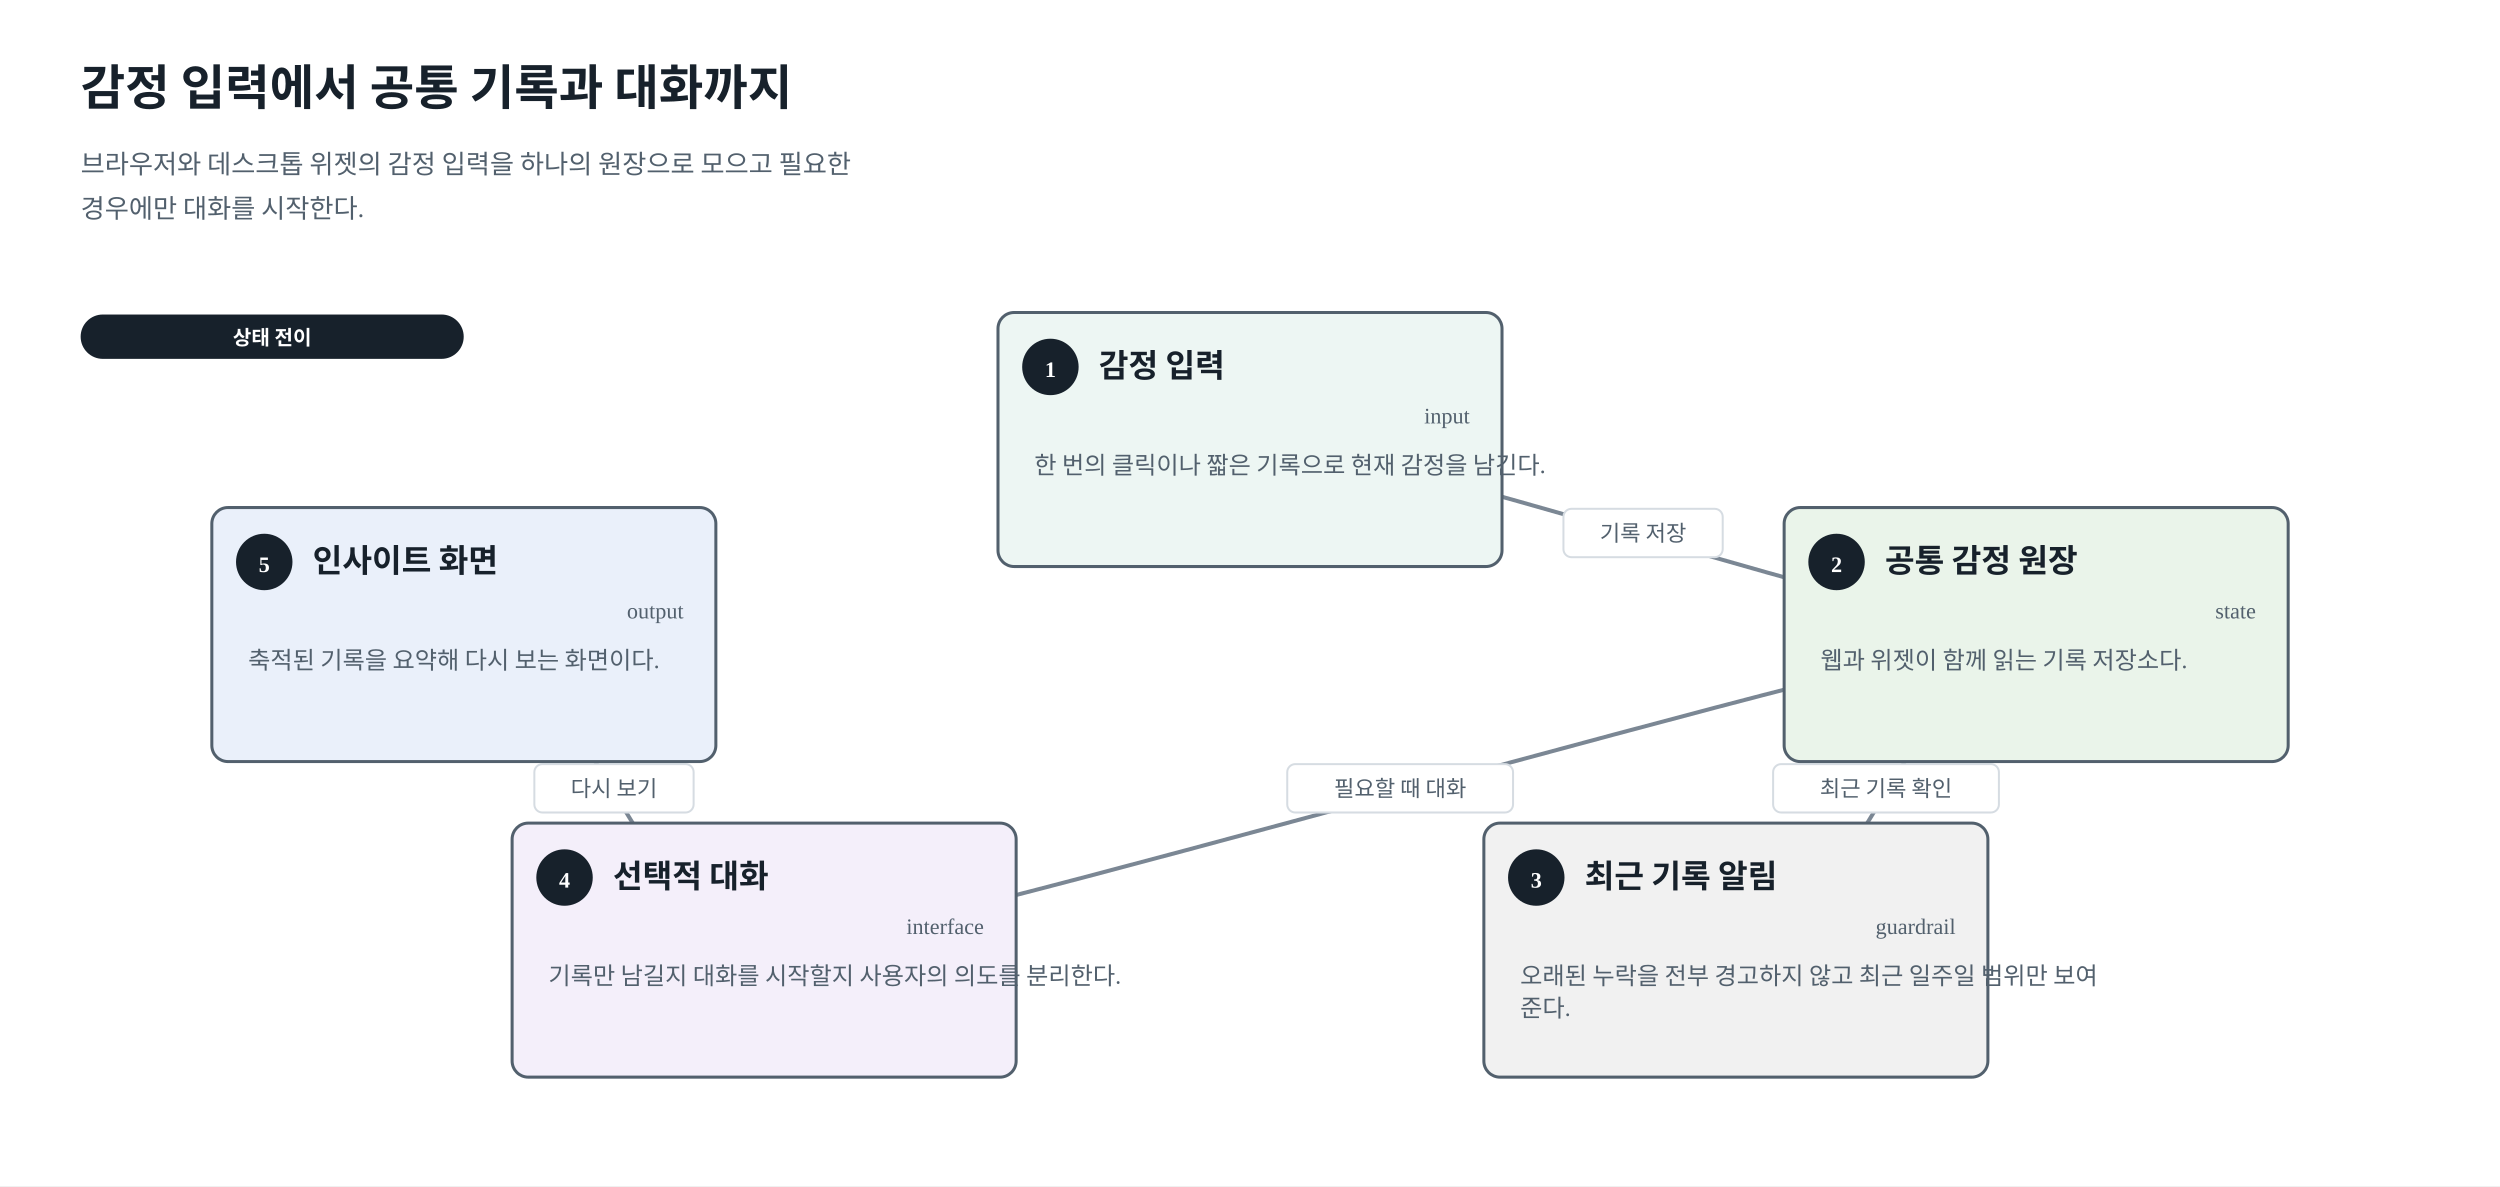
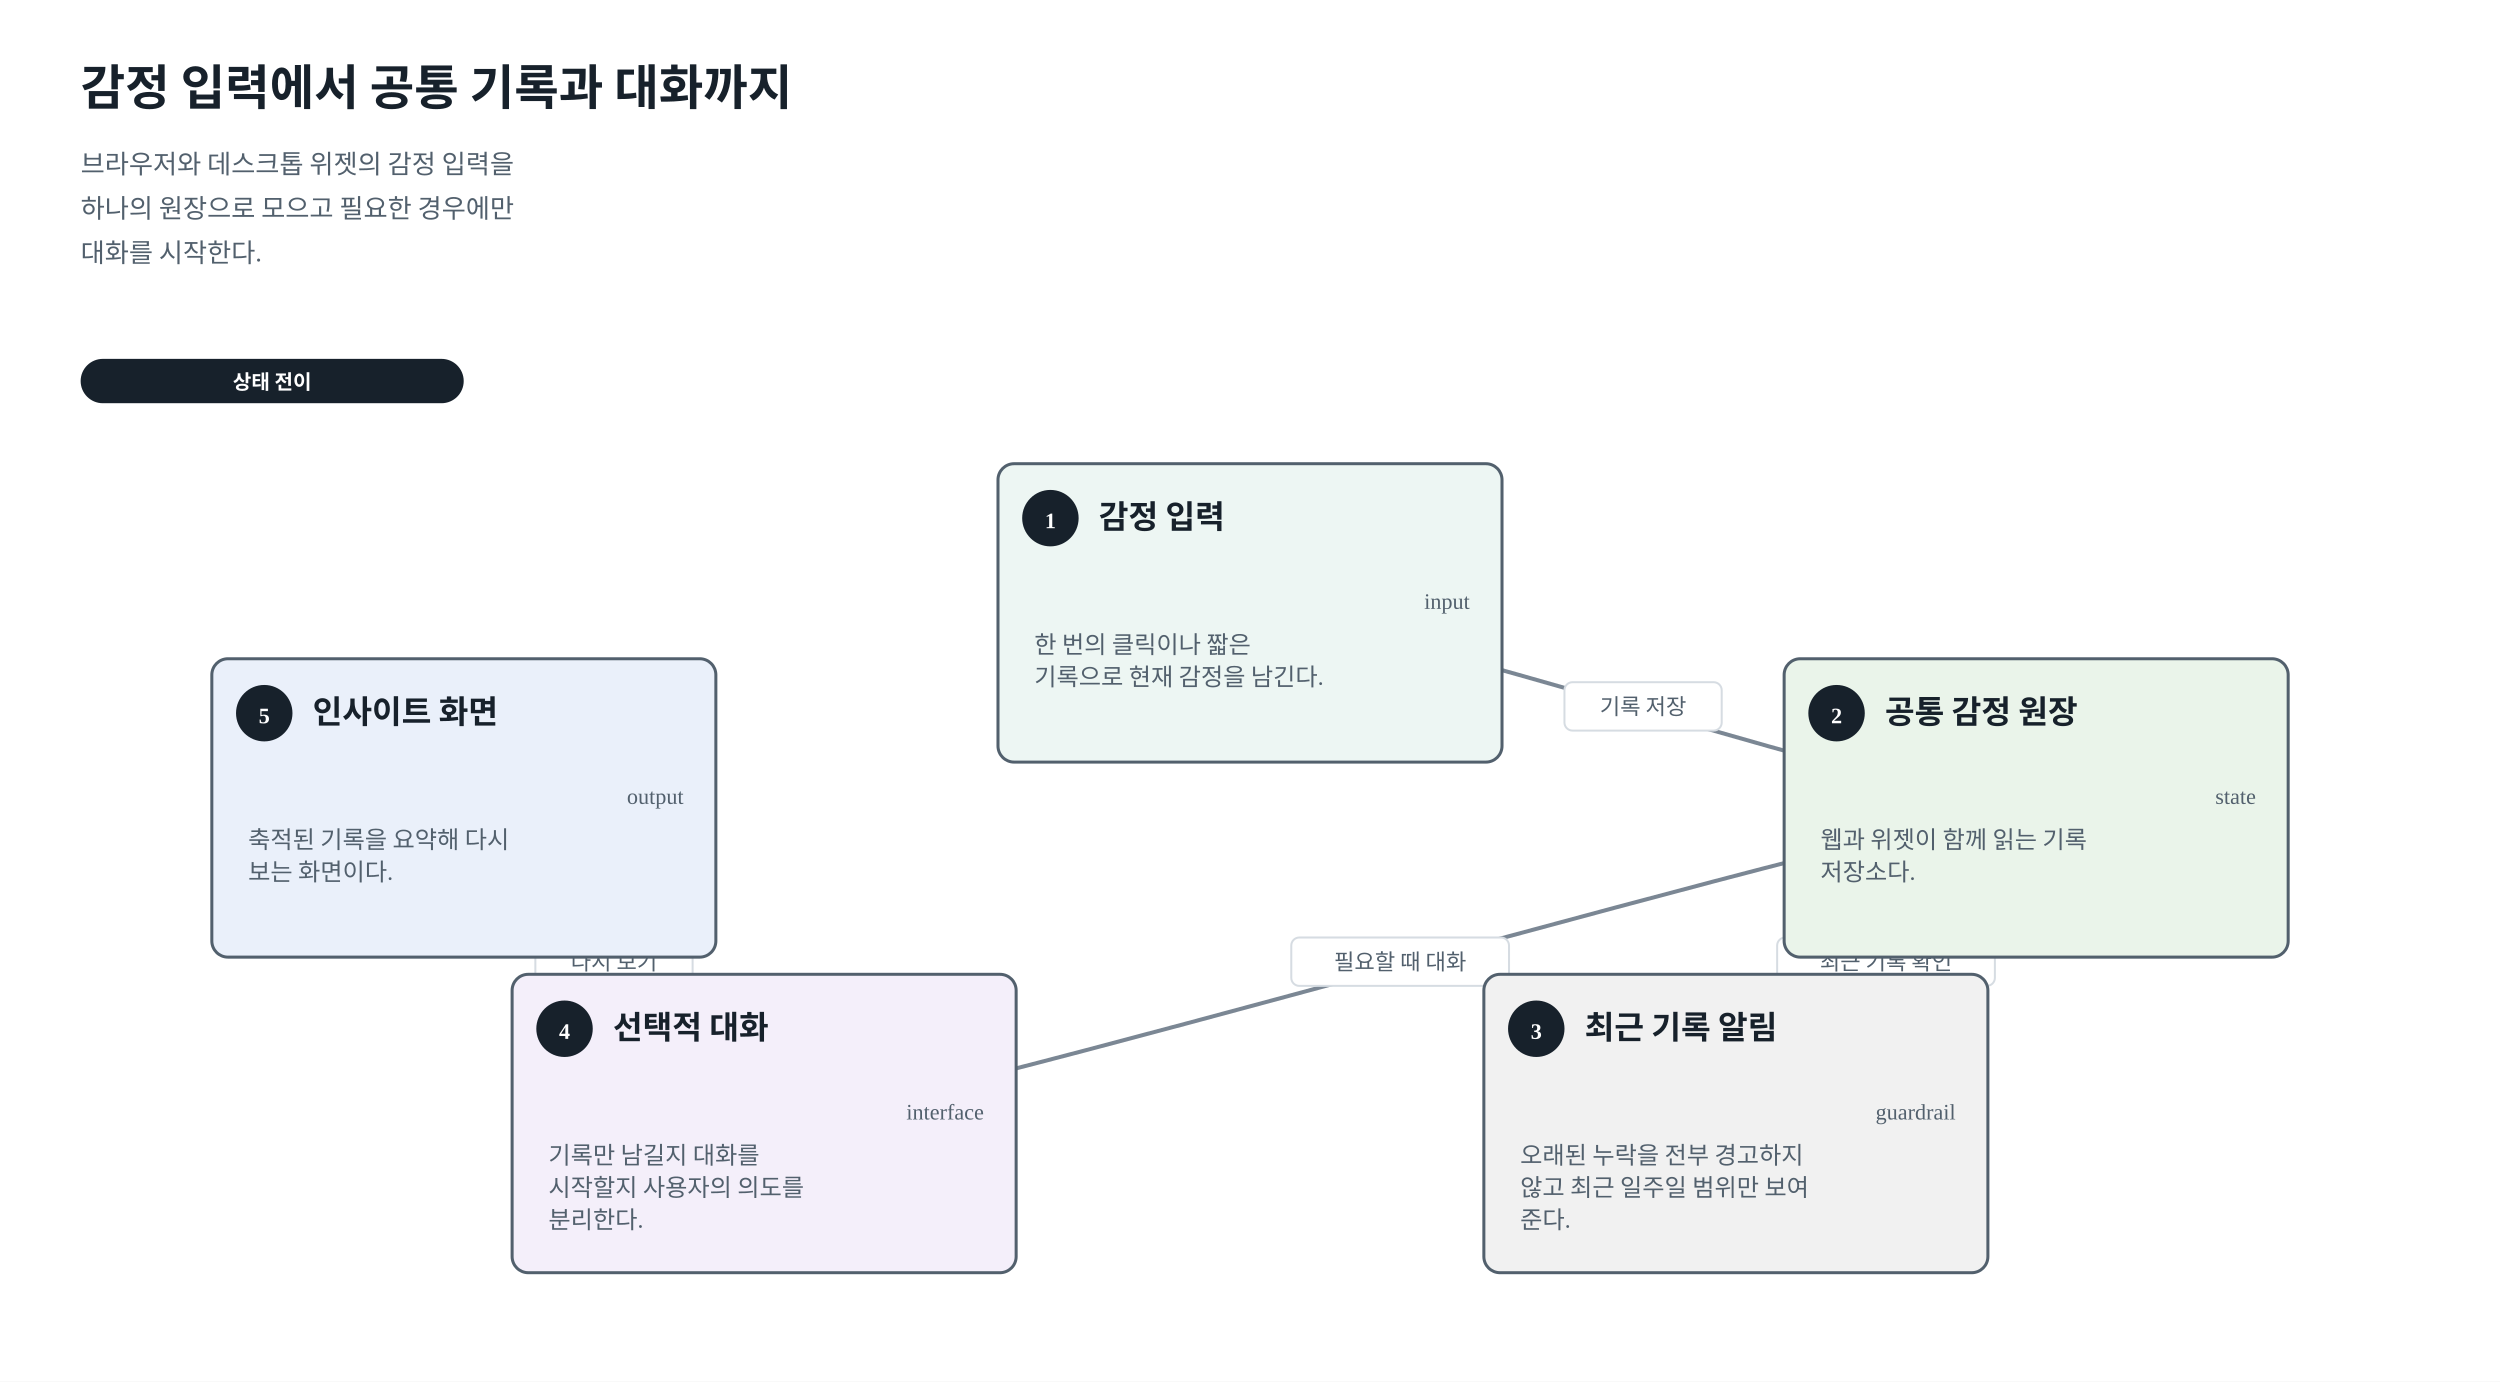
- <svg xmlns="http://www.w3.org/2000/svg" viewBox="0 0 1240 588.262" role="img" aria-labelledby="system-map-title system-map-desc">
+ <svg xmlns="http://www.w3.org/2000/svg" viewBox="0 0 1240 685.262" role="img" aria-labelledby="system-map-title system-map-desc">
  <defs>
    <marker id="system-map-arrow" viewBox="0 0 10 10" refX="5" refY="5" markerWidth="7" markerHeight="7" orient="auto-start-reverse">
      <path d="M 0 0 L 10 5 L 0 10 z" fill="#52606d" />
    </marker>
  </defs>
-   <rect width="1240" height="588.262" fill="#ffffff" />
+   <rect width="1240" height="685.262" fill="#ffffff" />
  <text fill="#17212b" font-size="24" font-weight="700">
    <tspan x="40" y="52">감정 입력에서 공통 기록과 대화까지</tspan>
  </text>
  <text fill="#52606d" font-size="13">
-     <tspan x="40" y="86">브라우저와 데스크톱 위젯의 감정 입력을 하나의 원장으로 모으고 필요한</tspan>
-     <tspan x="40" y="108">경우에만 대화를 시작한다.</tspan>
+     <tspan x="40" y="86">브라우저와 데스크톱 위젯의 감정 입력을</tspan>
+     <tspan x="40" y="108">하나의 원장으로 모으고 필요한 경우에만</tspan>
+     <tspan x="40" y="130">대화를 시작한다.</tspan>
  </text>
-   <rect x="40" y="156" width="190" height="22" rx="11" fill="#17212b" />
-   <text x="135" y="171" text-anchor="middle" fill="#ffffff" font-size="10" font-weight="700">상태 전이</text>
+   <rect x="40" y="178" width="190" height="22" rx="11" fill="#17212b" />
+   <text x="135" y="193" text-anchor="middle" fill="#ffffff" font-size="10" font-weight="700">상태 전이</text>
  <g data-flow="flow-01">
-     <path d="M 620 218 C 674 218, 955.933 314.738, 1009.93 314.738" fill="none" stroke="#7b8794" stroke-width="2" marker-end="url(#system-map-arrow)" />
-     <rect x="775.467" y="252.369" width="79" height="24" rx="4" fill="#ffffff" stroke="#d6dce2" />
-     <text x="814.967" y="268.369" text-anchor="middle" fill="#52606d" font-size="11">기록 저장</text>
+     <path d="M 620 304 C 674 304, 955.933 400.738, 1009.93 400.738" fill="none" stroke="#7b8794" stroke-width="2" marker-end="url(#system-map-arrow)" />
+     <rect x="775.967" y="338.369" width="78" height="24" rx="4" fill="#ffffff" stroke="#d6dce2" />
+     <text x="814.967" y="354.369" text-anchor="middle" fill="#52606d" font-size="11">기록 저장</text>
  </g>
  <g data-flow="flow-02">
-     <path d="M 1009.93 314.738 C 955.933 314.738, 914.992 471.262, 860.992 471.262" fill="none" stroke="#7b8794" stroke-width="2" marker-end="url(#system-map-arrow)" />
-     <rect x="879.463" y="379" width="112" height="24" rx="4" fill="#ffffff" stroke="#d6dce2" />
-     <text x="935.463" y="395" text-anchor="middle" fill="#52606d" font-size="11">최근 기록 확인</text>
+     <path d="M 1009.93 400.738 C 955.933 400.738, 914.992 557.262, 860.992 557.262" fill="none" stroke="#7b8794" stroke-width="2" marker-end="url(#system-map-arrow)" />
+     <rect x="881.463" y="465" width="108" height="24" rx="4" fill="#ffffff" stroke="#d6dce2" />
+     <text x="935.463" y="481" text-anchor="middle" fill="#52606d" font-size="11">최근 기록 확인</text>
  </g>
  <g data-flow="flow-03">
-     <path d="M 1009.93 314.738 C 955.933 314.738, 433.008 471.262, 379.008 471.262" fill="none" stroke="#7b8794" stroke-width="2" marker-end="url(#system-map-arrow)" />
-     <rect x="638.471" y="379" width="112" height="24" rx="4" fill="#ffffff" stroke="#d6dce2" />
-     <text x="694.471" y="395" text-anchor="middle" fill="#52606d" font-size="11">필요할 때 대화</text>
+     <path d="M 1009.93 400.738 C 955.933 400.738, 433.008 557.262, 379.008 557.262" fill="none" stroke="#7b8794" stroke-width="2" marker-end="url(#system-map-arrow)" />
+     <rect x="640.471" y="465" width="108" height="24" rx="4" fill="#ffffff" stroke="#d6dce2" />
+     <text x="694.471" y="481" text-anchor="middle" fill="#52606d" font-size="11">필요할 때 대화</text>
  </g>
  <g data-flow="flow-04">
-     <path d="M 379.008 471.262 C 325.008 471.262, 284.067 314.738, 230.067 314.738" fill="none" stroke="#7b8794" stroke-width="2" marker-end="url(#system-map-arrow)" />
-     <rect x="265.037" y="379" width="79" height="24" rx="4" fill="#ffffff" stroke="#d6dce2" />
-     <text x="304.537" y="395" text-anchor="middle" fill="#52606d" font-size="11">다시 보기</text>
+     <path d="M 379.008 557.262 C 325.008 557.262, 284.067 400.738, 230.067 400.738" fill="none" stroke="#7b8794" stroke-width="2" marker-end="url(#system-map-arrow)" />
+     <rect x="265.537" y="465" width="78" height="24" rx="4" fill="#ffffff" stroke="#d6dce2" />
+     <text x="304.537" y="481" text-anchor="middle" fill="#52606d" font-size="11">다시 보기</text>
  </g>
  <g data-node="feeling-input">
-     <rect x="495.0" y="155.0" width="250" height="126" rx="8" fill="#edf6f3" stroke="#52606d" stroke-width="1.5" />
-     <circle cx="521.0" cy="182.0" r="14" fill="#17212b" />
-     <text x="521.0" y="187.0" text-anchor="middle" fill="#ffffff" font-size="11" font-weight="700">1</text>
-     <text x="545.0" y="187.0" fill="#17212b" font-size="16" font-weight="700">감정 입력</text>
-     <text x="729.0" y="210.0" text-anchor="end" fill="#52606d" font-size="11">input</text>
-     <text x="513.0" y="233.0" fill="#52606d" font-size="12">
-       <tspan x="513.0" y="235.0">한 번의 클릭이나 짧은 기록으로 현재 감정을 남긴다.</tspan>
+     <rect x="495.0" y="230.0" width="250" height="148" rx="8" fill="#edf6f3" stroke="#52606d" stroke-width="1.5" />
+     <circle cx="521.0" cy="257.0" r="14" fill="#17212b" />
+     <text x="521.0" y="262.0" text-anchor="middle" fill="#ffffff" font-size="11" font-weight="700">1</text>
+     <text x="545.0" y="262.0" fill="#17212b" font-size="16" font-weight="700">
+       <tspan x="545.0" y="262.0">감정 입력</tspan>
+     </text>
+     <text x="729.0" y="302.0" text-anchor="end" fill="#52606d" font-size="11">input</text>
+     <text x="513.0" y="308.0" fill="#52606d" font-size="12">
+       <tspan x="513.0" y="324.0">한 번의 클릭이나 짧은</tspan>
+       <tspan x="513.0" y="340.0">기록으로 현재 감정을 남긴다.</tspan>
    </text>
  </g>
  <g data-node="shared-ledger">
-     <rect x="884.933" y="251.738" width="250" height="126" rx="8" fill="#eaf4ea" stroke="#52606d" stroke-width="1.5" />
-     <circle cx="910.933" cy="278.738" r="14" fill="#17212b" />
-     <text x="910.933" y="283.738" text-anchor="middle" fill="#ffffff" font-size="11" font-weight="700">2</text>
-     <text x="934.933" y="283.738" fill="#17212b" font-size="16" font-weight="700">공통 감정 원장</text>
-     <text x="1118.933" y="306.738" text-anchor="end" fill="#52606d" font-size="11">state</text>
-     <text x="902.933" y="329.738" fill="#52606d" font-size="12">
-       <tspan x="902.933" y="331.738">웹과 위젯이 함께 읽는 기록 저장소다.</tspan>
+     <rect x="884.933" y="326.738" width="250" height="148" rx="8" fill="#eaf4ea" stroke="#52606d" stroke-width="1.5" />
+     <circle cx="910.933" cy="353.738" r="14" fill="#17212b" />
+     <text x="910.933" y="358.738" text-anchor="middle" fill="#ffffff" font-size="11" font-weight="700">2</text>
+     <text x="934.933" y="358.738" fill="#17212b" font-size="16" font-weight="700">
+       <tspan x="934.933" y="358.738">공통 감정 원장</tspan>
+     </text>
+     <text x="1118.933" y="398.738" text-anchor="end" fill="#52606d" font-size="11">state</text>
+     <text x="902.933" y="404.738" fill="#52606d" font-size="12">
+       <tspan x="902.933" y="420.738">웹과 위젯이 함께 읽는 기록</tspan>
+       <tspan x="902.933" y="436.738">저장소다.</tspan>
    </text>
  </g>
  <g data-node="reminder-window">
-     <rect x="735.992" y="408.262" width="250" height="126" rx="8" fill="#f1f1f1" stroke="#52606d" stroke-width="1.5" />
-     <circle cx="761.992" cy="435.262" r="14" fill="#17212b" />
-     <text x="761.992" y="440.262" text-anchor="middle" fill="#ffffff" font-size="11" font-weight="700">3</text>
-     <text x="785.992" y="440.262" fill="#17212b" font-size="16" font-weight="700">최근 기록 알림</text>
-     <text x="969.992" y="463.262" text-anchor="end" fill="#52606d" font-size="11">guardrail</text>
-     <text x="753.992" y="486.262" fill="#52606d" font-size="12">
-       <tspan x="753.992" y="488.262">오래된 누락을 전부 경고하지 않고 최근 일주일 범위만 보여</tspan>
-       <tspan x="753.992" y="504.262">준다.</tspan>
+     <rect x="735.992" y="483.262" width="250" height="148" rx="8" fill="#f1f1f1" stroke="#52606d" stroke-width="1.5" />
+     <circle cx="761.992" cy="510.262" r="14" fill="#17212b" />
+     <text x="761.992" y="515.262" text-anchor="middle" fill="#ffffff" font-size="11" font-weight="700">3</text>
+     <text x="785.992" y="515.262" fill="#17212b" font-size="16" font-weight="700">
+       <tspan x="785.992" y="515.262">최근 기록 알림</tspan>
+     </text>
+     <text x="969.992" y="555.262" text-anchor="end" fill="#52606d" font-size="11">guardrail</text>
+     <text x="753.992" y="561.262" fill="#52606d" font-size="12">
+       <tspan x="753.992" y="577.262">오래된 누락을 전부 경고하지</tspan>
+       <tspan x="753.992" y="593.262">않고 최근 일주일 범위만 보여</tspan>
+       <tspan x="753.992" y="609.262">준다.</tspan>
    </text>
  </g>
  <g data-node="conversation-entry">
-     <rect x="254.008" y="408.262" width="250" height="126" rx="8" fill="#f4effa" stroke="#52606d" stroke-width="1.5" />
-     <circle cx="280.008" cy="435.262" r="14" fill="#17212b" />
-     <text x="280.008" y="440.262" text-anchor="middle" fill="#ffffff" font-size="11" font-weight="700">4</text>
-     <text x="304.008" y="440.262" fill="#17212b" font-size="16" font-weight="700">선택적 대화</text>
-     <text x="488.008" y="463.262" text-anchor="end" fill="#52606d" font-size="11">interface</text>
-     <text x="272.008" y="486.262" fill="#52606d" font-size="12">
-       <tspan x="272.008" y="488.262">기록만 남길지 대화를 시작할지 사용자의 의도를 분리한다.</tspan>
+     <rect x="254.008" y="483.262" width="250" height="148" rx="8" fill="#f4effa" stroke="#52606d" stroke-width="1.5" />
+     <circle cx="280.008" cy="510.262" r="14" fill="#17212b" />
+     <text x="280.008" y="515.262" text-anchor="middle" fill="#ffffff" font-size="11" font-weight="700">4</text>
+     <text x="304.008" y="515.262" fill="#17212b" font-size="16" font-weight="700">
+       <tspan x="304.008" y="515.262">선택적 대화</tspan>
+     </text>
+     <text x="488.008" y="555.262" text-anchor="end" fill="#52606d" font-size="11">interface</text>
+     <text x="272.008" y="561.262" fill="#52606d" font-size="12">
+       <tspan x="272.008" y="577.262">기록만 남길지 대화를</tspan>
+       <tspan x="272.008" y="593.262">시작할지 사용자의 의도를</tspan>
+       <tspan x="272.008" y="609.262">분리한다.</tspan>
    </text>
  </g>
  <g data-node="insight-view">
-     <rect x="105.067" y="251.738" width="250" height="126" rx="8" fill="#eaf0fa" stroke="#52606d" stroke-width="1.5" />
-     <circle cx="131.067" cy="278.738" r="14" fill="#17212b" />
-     <text x="131.067" y="283.738" text-anchor="middle" fill="#ffffff" font-size="11" font-weight="700">5</text>
-     <text x="155.067" y="283.738" fill="#17212b" font-size="16" font-weight="700">인사이트 화면</text>
-     <text x="339.067" y="306.738" text-anchor="end" fill="#52606d" font-size="11">output</text>
-     <text x="123.067" y="329.738" fill="#52606d" font-size="12">
-       <tspan x="123.067" y="331.738">축적된 기록을 요약해 다시 보는 화면이다.</tspan>
+     <rect x="105.067" y="326.738" width="250" height="148" rx="8" fill="#eaf0fa" stroke="#52606d" stroke-width="1.5" />
+     <circle cx="131.067" cy="353.738" r="14" fill="#17212b" />
+     <text x="131.067" y="358.738" text-anchor="middle" fill="#ffffff" font-size="11" font-weight="700">5</text>
+     <text x="155.067" y="358.738" fill="#17212b" font-size="16" font-weight="700">
+       <tspan x="155.067" y="358.738">인사이트 화면</tspan>
+     </text>
+     <text x="339.067" y="398.738" text-anchor="end" fill="#52606d" font-size="11">output</text>
+     <text x="123.067" y="404.738" fill="#52606d" font-size="12">
+       <tspan x="123.067" y="420.738">축적된 기록을 요약해 다시</tspan>
+       <tspan x="123.067" y="436.738">보는 화면이다.</tspan>
    </text>
  </g>
</svg>
